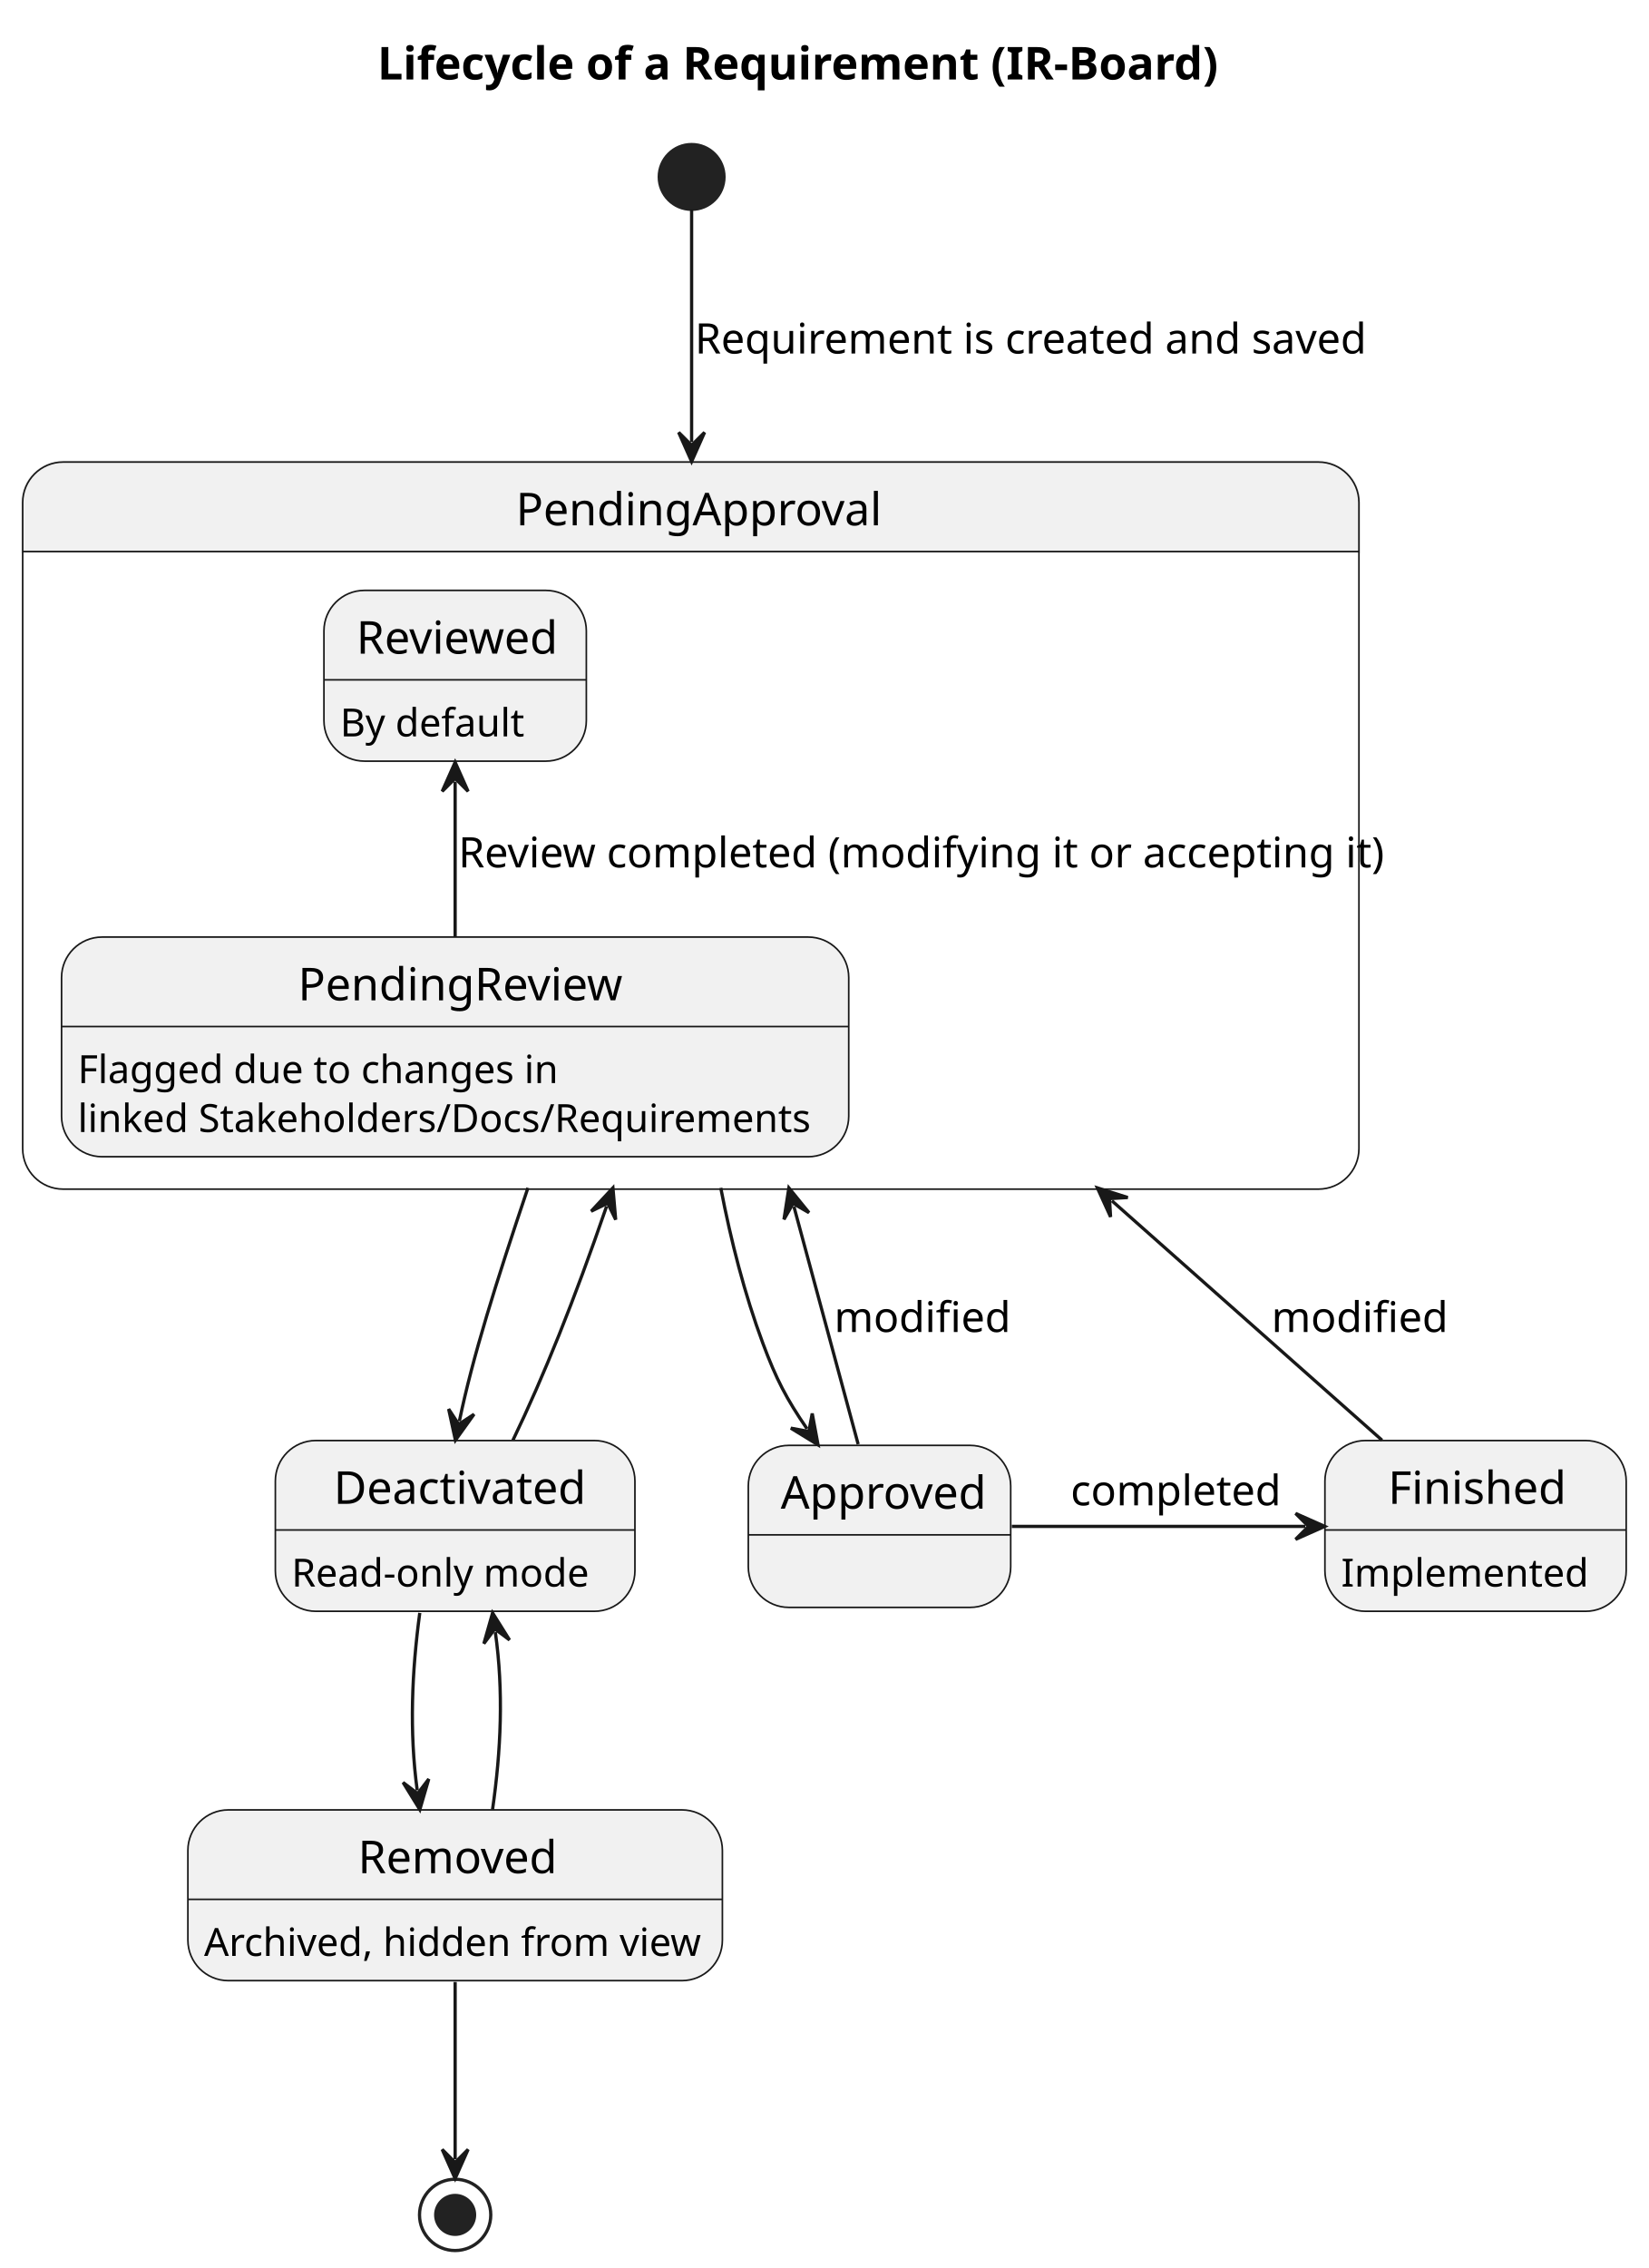
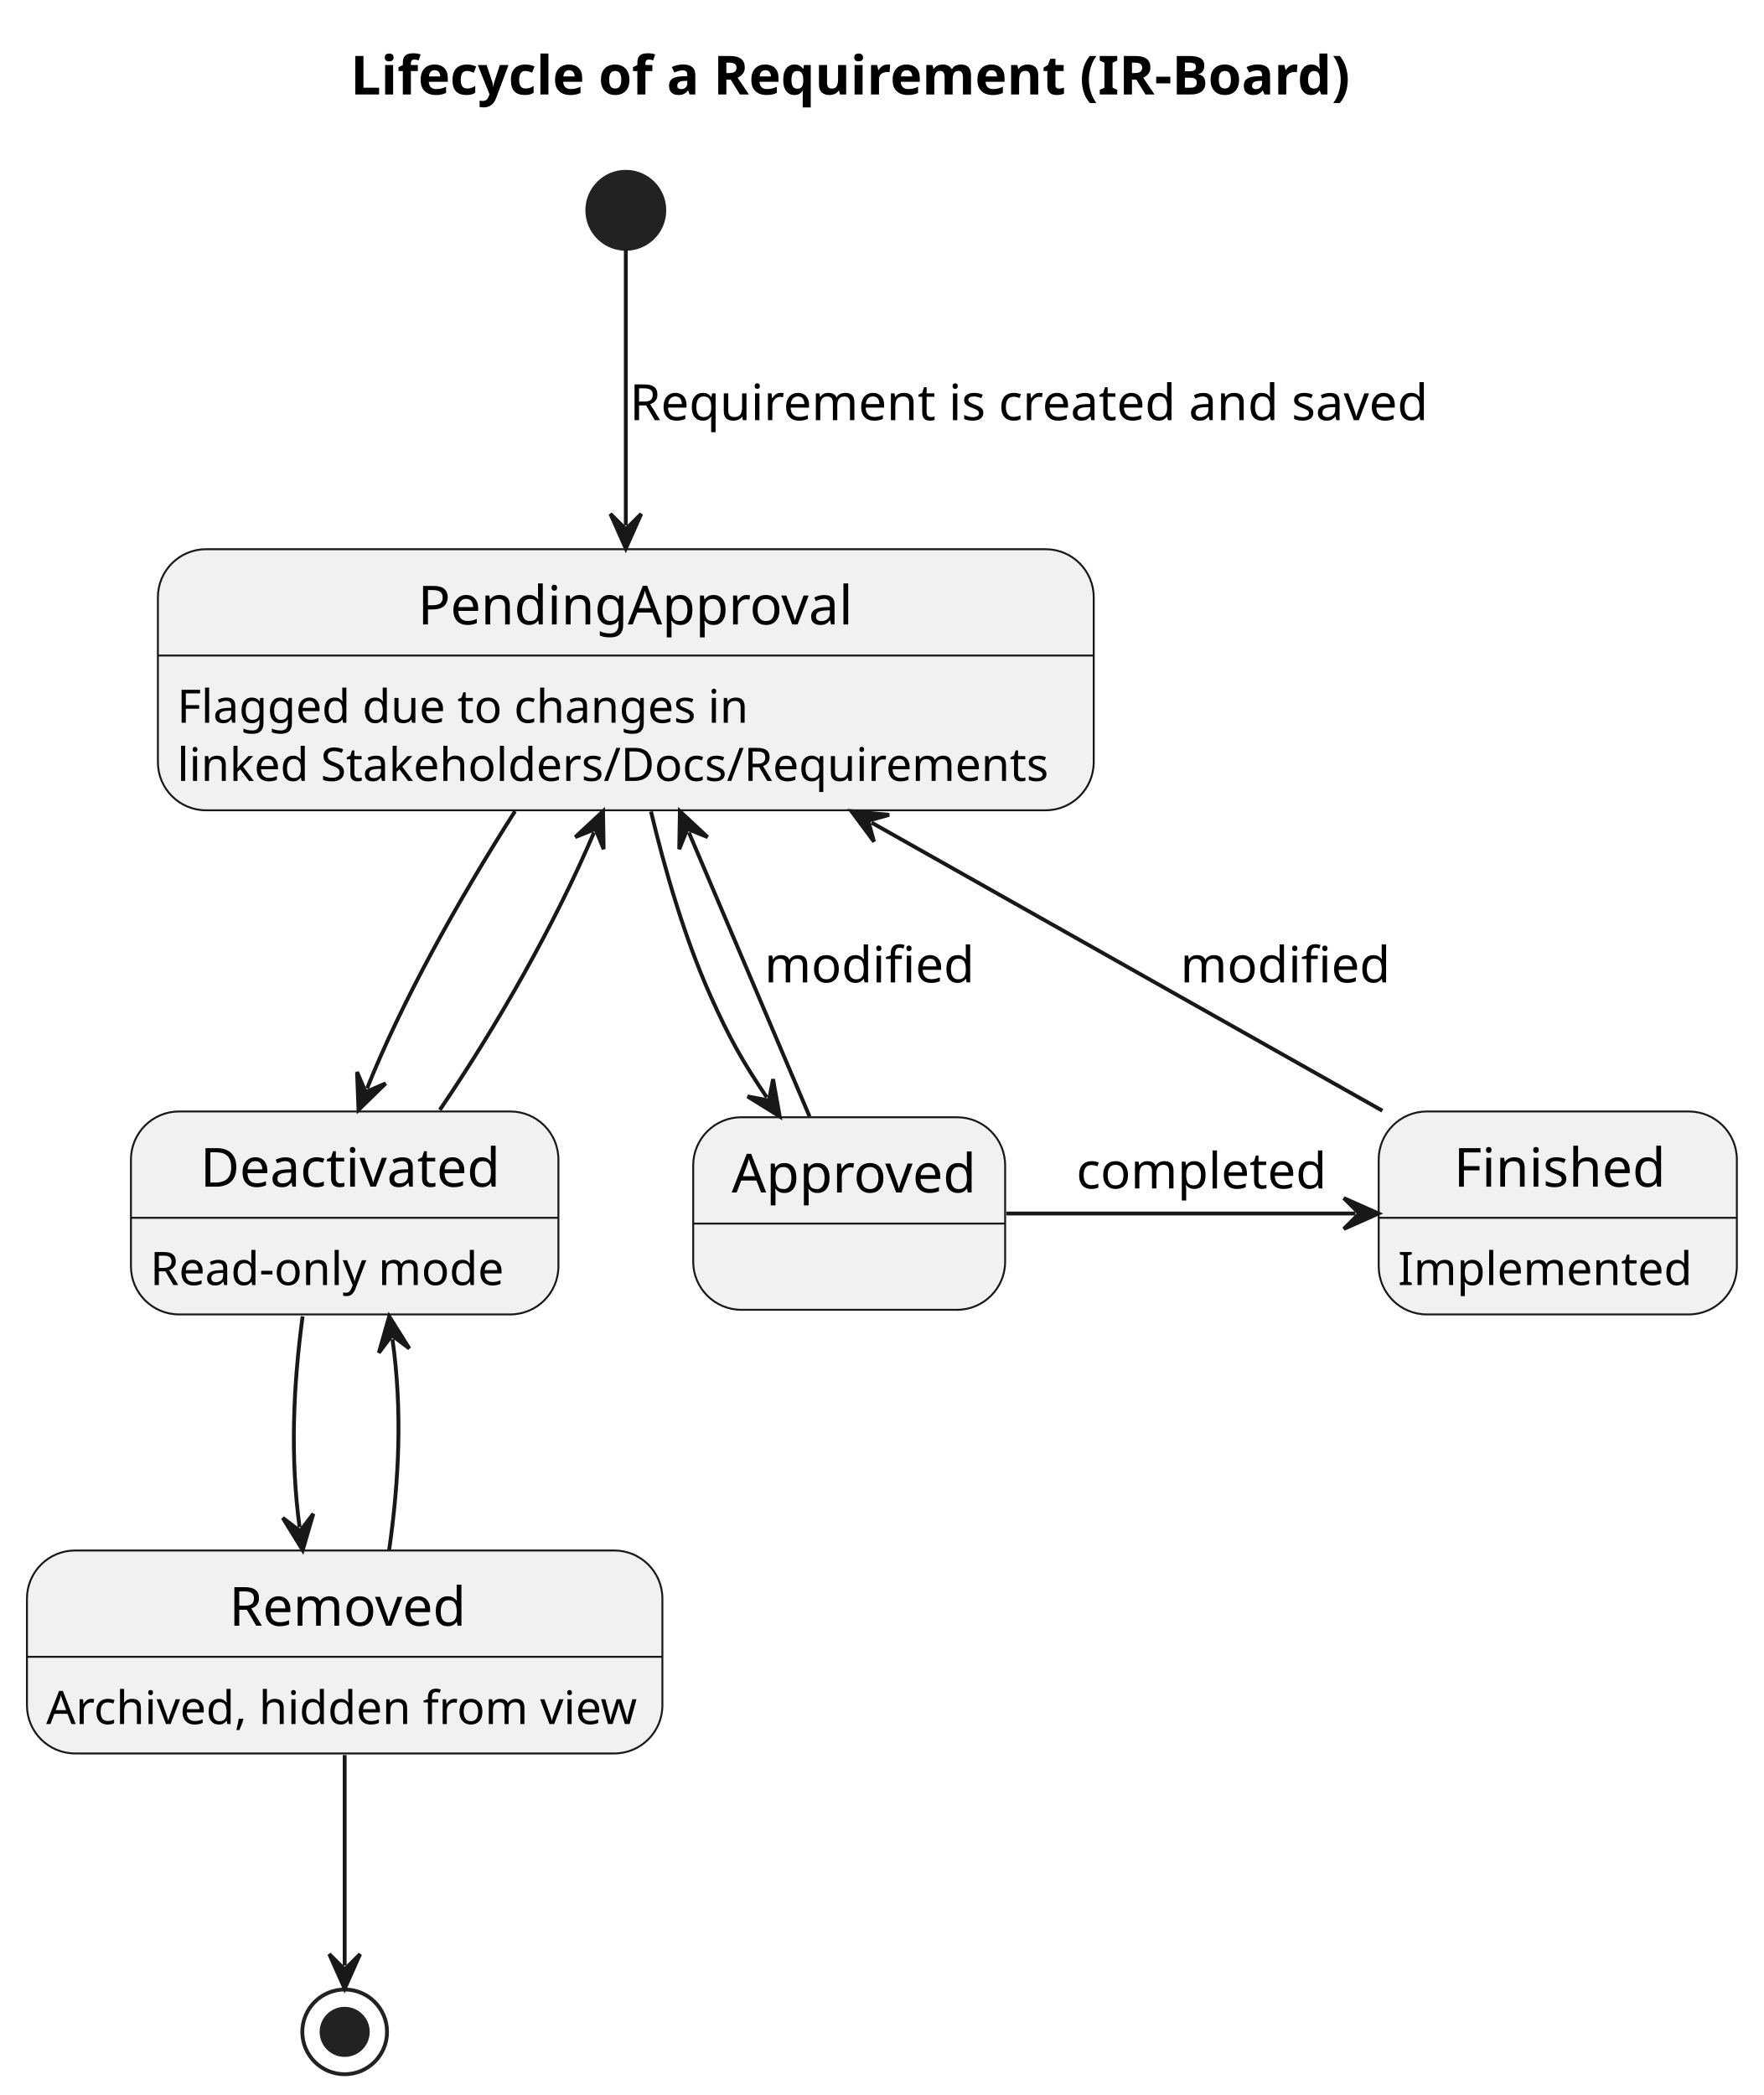
- <svg xmlns="http://www.w3.org/2000/svg" contentStyleType="text/css" height="700px" preserveAspectRatio="none" style="width:509px;height:700px;background:#FFFFFF;" version="1.1" viewBox="0 0 509 700" width="509px" zoomAndPan="magnify">
+ <svg xmlns="http://www.w3.org/2000/svg" contentStyleType="text/css" height="544px" preserveAspectRatio="none" style="width:458px;height:544px;background:#FFFFFF;" version="1.1" viewBox="0 0 458 544" width="458px" zoomAndPan="magnify">
  <defs />
  <g>
-     <text fill="#000000" font-family="sans-serif" font-size="14" font-weight="bold" lengthAdjust="spacing" textLength="262" x="116.5" y="24.533">Lifecycle of a Requirement (IR-Board)</text>
-     <path d="M19.5,142.609 L407,142.609 A12.5,12.5 0 0 1 419.5,155.109 L419.5,170.219 L7,170.219 L7,155.109 A12.5,12.5 0 0 1 19.5,142.609 " fill="#F1F1F1" style="stroke:#F1F1F1;stroke-width:1.0;" />
-     <rect fill="none" height="224.406" rx="12.5" ry="12.5" style="stroke:#181818;stroke-width:0.5;" width="412.5" x="7" y="142.609" />
-     <line style="stroke:#181818;stroke-width:0.5;" x1="7" x2="419.5" y1="170.219" y2="170.219" />
-     <text fill="#000000" font-family="sans-serif" font-size="14" lengthAdjust="spacing" textLength="108" x="159.25" y="162.143">PendingApproval</text>
-     <g id="PendingApproval.Reviewed">
-       <rect fill="#F1F1F1" height="52.703" rx="12.5" ry="12.5" style="stroke:#181818;stroke-width:0.5;" width="81" x="100" y="182.219" />
-       <line style="stroke:#181818;stroke-width:0.5;" x1="100" x2="181" y1="209.828" y2="209.828" />
-       <text fill="#000000" font-family="sans-serif" font-size="14" lengthAdjust="spacing" textLength="61" x="110" y="201.752">Reviewed</text>
-       <text fill="#000000" font-family="sans-serif" font-size="12" lengthAdjust="spacing" textLength="53" x="105" y="227.285">By default</text>
-     </g>
-     <g id="PendingApproval.PendingReview">
-       <rect fill="#F1F1F1" height="67.797" rx="12.5" ry="12.5" style="stroke:#181818;stroke-width:0.5;" width="243" x="19" y="289.219" />
-       <line style="stroke:#181818;stroke-width:0.5;" x1="19" x2="262" y1="316.828" y2="316.828" />
-       <text fill="#000000" font-family="sans-serif" font-size="14" lengthAdjust="spacing" textLength="97" x="92" y="308.752">PendingReview</text>
-       <text fill="#000000" font-family="sans-serif" font-size="12" lengthAdjust="spacing" textLength="146" x="24" y="334.285">Flagged due to changes in</text>
-       <text fill="#000000" font-family="sans-serif" font-size="12" lengthAdjust="spacing" textLength="223" x="24" y="349.379">linked Stakeholders/Docs/Requirements</text>
-     </g>
-     <g id="link_Reviewed_PendingReview">
-       <path d="M140.5,241.249 C140.5,257.199 140.5,271.899 140.5,289.099 " fill="none" id="Reviewed-backto-PendingReview" style="stroke:#181818;stroke-width:1.0;" />
-       <polygon fill="#181818" points="140.5,235.249,136.5,244.249,140.5,240.249,144.5,244.249,140.5,235.249" style="stroke:#181818;stroke-width:1.0;" />
-       <text fill="#000000" font-family="sans-serif" font-size="13" lengthAdjust="spacing" textLength="268" x="141.5" y="267.714">Review completed (modifying it or accepting it)</text>
+     <text fill="#000000" font-family="sans-serif" font-size="14" font-weight="bold" lengthAdjust="spacing" textLength="262" x="91" y="24.533">Lifecycle of a Requirement (IR-Board)</text>
+     <g id="PendingApproval">
+       <rect fill="#F1F1F1" height="67.797" rx="12.5" ry="12.5" style="stroke:#181818;stroke-width:0.5;" width="243" x="41" y="142.609" />
+       <line style="stroke:#181818;stroke-width:0.5;" x1="41" x2="284" y1="170.219" y2="170.219" />
+       <text fill="#000000" font-family="sans-serif" font-size="14" lengthAdjust="spacing" textLength="108" x="108.5" y="162.143">PendingApproval</text>
+       <text fill="#000000" font-family="sans-serif" font-size="12" lengthAdjust="spacing" textLength="146" x="46" y="187.676">Flagged due to changes in</text>
+       <text fill="#000000" font-family="sans-serif" font-size="12" lengthAdjust="spacing" textLength="223" x="46" y="202.769">linked Stakeholders/Docs/Requirements</text>
    </g>
    <g id="Approved">
-       <rect fill="#F1F1F1" height="50" rx="12.5" ry="12.5" style="stroke:#181818;stroke-width:0.5;" width="81" x="231" y="446.109" />
-       <line style="stroke:#181818;stroke-width:0.5;" x1="231" x2="312" y1="473.719" y2="473.719" />
-       <text fill="#000000" font-family="sans-serif" font-size="14" lengthAdjust="spacing" textLength="61" x="241" y="465.643">Approved</text>
+       <rect fill="#F1F1F1" height="50" rx="12.5" ry="12.5" style="stroke:#181818;stroke-width:0.5;" width="81" x="180" y="290.109" />
+       <line style="stroke:#181818;stroke-width:0.5;" x1="180" x2="261" y1="317.719" y2="317.719" />
+       <text fill="#000000" font-family="sans-serif" font-size="14" lengthAdjust="spacing" textLength="61" x="190" y="309.643">Approved</text>
    </g>
    <g id="Finished">
-       <rect fill="#F1F1F1" height="52.703" rx="12.5" ry="12.5" style="stroke:#181818;stroke-width:0.5;" width="93" x="409" y="444.609" />
-       <line style="stroke:#181818;stroke-width:0.5;" x1="409" x2="502" y1="472.219" y2="472.219" />
-       <text fill="#000000" font-family="sans-serif" font-size="14" lengthAdjust="spacing" textLength="54" x="428.5" y="464.143">Finished</text>
-       <text fill="#000000" font-family="sans-serif" font-size="12" lengthAdjust="spacing" textLength="73" x="414" y="489.676">Implemented</text>
+       <rect fill="#F1F1F1" height="52.703" rx="12.5" ry="12.5" style="stroke:#181818;stroke-width:0.5;" width="93" x="358" y="288.609" />
+       <line style="stroke:#181818;stroke-width:0.5;" x1="358" x2="451" y1="316.219" y2="316.219" />
+       <text fill="#000000" font-family="sans-serif" font-size="14" lengthAdjust="spacing" textLength="54" x="377.5" y="308.143">Finished</text>
+       <text fill="#000000" font-family="sans-serif" font-size="12" lengthAdjust="spacing" textLength="73" x="363" y="333.676">Implemented</text>
    </g>
    <g id="Deactivated">
-       <rect fill="#F1F1F1" height="52.703" rx="12.5" ry="12.5" style="stroke:#181818;stroke-width:0.5;" width="111" x="85" y="444.609" />
-       <line style="stroke:#181818;stroke-width:0.5;" x1="85" x2="196" y1="472.219" y2="472.219" />
-       <text fill="#000000" font-family="sans-serif" font-size="14" lengthAdjust="spacing" textLength="75" x="103" y="464.143">Deactivated</text>
-       <text fill="#000000" font-family="sans-serif" font-size="12" lengthAdjust="spacing" textLength="91" x="90" y="489.676">Read-only mode</text>
+       <rect fill="#F1F1F1" height="52.703" rx="12.5" ry="12.5" style="stroke:#181818;stroke-width:0.5;" width="111" x="34" y="288.609" />
+       <line style="stroke:#181818;stroke-width:0.5;" x1="34" x2="145" y1="316.219" y2="316.219" />
+       <text fill="#000000" font-family="sans-serif" font-size="14" lengthAdjust="spacing" textLength="75" x="52" y="308.143">Deactivated</text>
+       <text fill="#000000" font-family="sans-serif" font-size="12" lengthAdjust="spacing" textLength="91" x="39" y="333.676">Read-only mode</text>
    </g>
    <g id="Removed">
-       <rect fill="#F1F1F1" height="52.703" rx="12.5" ry="12.5" style="stroke:#181818;stroke-width:0.5;" width="165" x="58" y="558.609" />
-       <line style="stroke:#181818;stroke-width:0.5;" x1="58" x2="223" y1="586.219" y2="586.219" />
-       <text fill="#000000" font-family="sans-serif" font-size="14" lengthAdjust="spacing" textLength="60" x="110.5" y="578.143">Removed</text>
-       <text fill="#000000" font-family="sans-serif" font-size="12" lengthAdjust="spacing" textLength="145" x="63" y="603.676">Archived, hidden from view</text>
+       <rect fill="#F1F1F1" height="52.703" rx="12.5" ry="12.5" style="stroke:#181818;stroke-width:0.5;" width="165" x="7" y="402.609" />
+       <line style="stroke:#181818;stroke-width:0.5;" x1="7" x2="172" y1="430.219" y2="430.219" />
+       <text fill="#000000" font-family="sans-serif" font-size="14" lengthAdjust="spacing" textLength="60" x="59.5" y="422.143">Removed</text>
+       <text fill="#000000" font-family="sans-serif" font-size="12" lengthAdjust="spacing" textLength="145" x="12" y="447.676">Archived, hidden from view</text>
    </g>
-     <ellipse cx="213.5" cy="54.609" fill="#222222" rx="10" ry="10" style="stroke:#222222;stroke-width:1.0;" />
-     <ellipse cx="140.5" cy="683.609" fill="none" rx="11" ry="11" style="stroke:#222222;stroke-width:1.0;" />
-     <ellipse cx="140.5" cy="683.609" fill="#222222" rx="6" ry="6" style="stroke:#222222;stroke-width:1.0;" />
+     <ellipse cx="162.5" cy="54.609" fill="#222222" rx="10" ry="10" style="stroke:#222222;stroke-width:1.0;" />
+     <ellipse cx="89.5" cy="527.609" fill="none" rx="11" ry="11" style="stroke:#222222;stroke-width:1.0;" />
+     <ellipse cx="89.5" cy="527.609" fill="#222222" rx="6" ry="6" style="stroke:#222222;stroke-width:1.0;" />
    <g id="link_*start*_PendingApproval">
-       <path d="M213.5,64.629 C213.5,79.309 213.5,103.999 213.5,136.449 " fill="none" id="*start*-to-PendingApproval" style="stroke:#181818;stroke-width:1.0;" />
-       <polygon fill="#181818" points="213.5,142.449,217.5,133.449,213.5,137.449,209.5,133.449,213.5,142.449" style="stroke:#181818;stroke-width:1.0;" />
-       <text fill="#000000" font-family="sans-serif" font-size="13" lengthAdjust="spacing" textLength="196" x="214.5" y="109.105">Requirement is created and saved</text>
+       <path d="M162.5,64.629 C162.5,80.929 162.5,110.039 162.5,136.429 " fill="none" id="*start*-to-PendingApproval" style="stroke:#181818;stroke-width:1.0;" />
+       <polygon fill="#181818" points="162.5,142.429,166.5,133.429,162.5,137.429,158.5,133.429,162.5,142.429" style="stroke:#181818;stroke-width:1.0;" />
+       <text fill="#000000" font-family="sans-serif" font-size="13" lengthAdjust="spacing" textLength="196" x="163.5" y="109.105">Requirement is created and saved</text>
    </g>
    <g id="link_PendingApproval_Approved">
-       <path d="M222.5,366.639 C225.65,383.019 229.86,399.459 235.5,414.609 C239.59,425.589 242.731,431.685 249.131,440.995 " fill="none" id="PendingApproval-to-Approved" style="stroke:#181818;stroke-width:1.0;" />
-       <polygon fill="#181818" points="252.53,445.939,250.728,436.257,249.697,441.819,244.135,440.789,252.53,445.939" style="stroke:#181818;stroke-width:1.0;" />
+       <path d="M169.04,210.729 C172.62,225.719 177.72,243.439 184.5,258.609 C189.33,269.409 192.737,275.531 199.107,284.941 " fill="none" id="PendingApproval-to-Approved" style="stroke:#181818;stroke-width:1.0;" />
+       <polygon fill="#181818" points="202.47,289.909,200.737,280.214,199.667,285.769,194.112,284.699,202.47,289.909" style="stroke:#181818;stroke-width:1.0;" />
    </g>
    <g id="link_PendingApproval_Approved">
-       <path d="M245.086,372.421 C253.156,402.271 259.56,425.939 264.91,445.749 " fill="none" id="PendingApproval-backto-Approved" style="stroke:#181818;stroke-width:1.0;" />
-       <polygon fill="#181818" points="243.52,366.629,242.007,376.361,244.825,371.456,249.73,374.274,243.52,366.629" style="stroke:#181818;stroke-width:1.0;" />
-       <text fill="#000000" font-family="sans-serif" font-size="13" lengthAdjust="spacing" textLength="48" x="257.5" y="411.104">modified</text>
+       <path d="M178.886,216.172 C189.276,240.632 200.86,267.879 210.22,289.929 " fill="none" id="PendingApproval-backto-Approved" style="stroke:#181818;stroke-width:1.0;" />
+       <polygon fill="#181818" points="176.54,210.649,176.377,220.497,178.495,215.251,183.74,217.369,176.54,210.649" style="stroke:#181818;stroke-width:1.0;" />
+       <text fill="#000000" font-family="sans-serif" font-size="13" lengthAdjust="spacing" textLength="48" x="198.5" y="255.105">modified</text>
    </g>
    <g id="link_Approved_Finished">
-       <path d="M312.34,471.109 C340.92,471.109 373.17,471.109 402.94,471.109 " fill="none" id="Approved-to-Finished" style="stroke:#181818;stroke-width:1.0;" />
-       <polygon fill="#181818" points="408.94,471.109,399.94,467.109,403.94,471.109,399.94,475.109,408.94,471.109" style="stroke:#181818;stroke-width:1.0;" />
-       <text fill="#000000" font-family="sans-serif" font-size="13" lengthAdjust="spacing" textLength="60" x="330.5" y="464.604">completed</text>
+       <path d="M261.34,315.109 C289.92,315.109 322.17,315.109 351.94,315.109 " fill="none" id="Approved-to-Finished" style="stroke:#181818;stroke-width:1.0;" />
+       <polygon fill="#181818" points="357.94,315.109,348.94,311.109,352.94,315.109,348.94,319.109,357.94,315.109" style="stroke:#181818;stroke-width:1.0;" />
+       <text fill="#000000" font-family="sans-serif" font-size="13" lengthAdjust="spacing" textLength="60" x="279.5" y="308.604">completed</text>
    </g>
    <g id="link_PendingApproval_Finished">
-       <path d="M343.24,370.609 C376.23,399.849 404.3,424.729 426.62,444.509 " fill="none" id="PendingApproval-backto-Finished" style="stroke:#181818;stroke-width:1.0;" />
-       <polygon fill="#181818" points="338.75,366.629,342.832,375.592,342.492,369.946,348.138,369.606,338.75,366.629" style="stroke:#181818;stroke-width:1.0;" />
-       <text fill="#000000" font-family="sans-serif" font-size="13" lengthAdjust="spacing" textLength="48" x="392.5" y="411.104">modified</text>
+       <path d="M226.306,213.597 C268.696,237.507 319.92,266.399 358.95,288.419 " fill="none" id="PendingApproval-backto-Finished" style="stroke:#181818;stroke-width:1.0;" />
+       <polygon fill="#181818" points="221.08,210.649,226.954,218.555,225.435,213.106,230.884,211.587,221.08,210.649" style="stroke:#181818;stroke-width:1.0;" />
+       <text fill="#000000" font-family="sans-serif" font-size="13" lengthAdjust="spacing" textLength="48" x="306.5" y="255.105">modified</text>
    </g>
    <g id="link_PendingApproval_Deactivated">
-       <path d="M162.97,366.629 C153.13,395.869 145.895,418.854 141.805,438.634 " fill="none" id="PendingApproval-to-Deactivated" style="stroke:#181818;stroke-width:1.0;" />
-       <polygon fill="#181818" points="140.59,444.509,146.33,436.506,141.602,439.613,138.495,434.886,140.59,444.509" style="stroke:#181818;stroke-width:1.0;" />
+       <path d="M133.73,210.649 C118.53,234.479 104.079,260.615 95.319,282.625 " fill="none" id="PendingApproval-to-Deactivated" style="stroke:#181818;stroke-width:1.0;" />
+       <polygon fill="#181818" points="93.1,288.199,100.145,281.317,94.949,283.554,92.712,278.358,93.1,288.199" style="stroke:#181818;stroke-width:1.0;" />
    </g>
    <g id="link_PendingApproval_Deactivated">
-       <path d="M187.256,372.302 C177.186,401.542 167.87,424.729 158.34,444.509 " fill="none" id="PendingApproval-backto-Deactivated" style="stroke:#181818;stroke-width:1.0;" />
-       <polygon fill="#181818" points="189.21,366.629,182.497,373.836,187.582,371.357,190.061,376.441,189.21,366.629" style="stroke:#181818;stroke-width:1.0;" />
+       <path d="M154.239,216.169 C144.089,240 129.18,266.189 114.21,288.199 " fill="none" id="PendingApproval-backto-Deactivated" style="stroke:#181818;stroke-width:1.0;" />
+       <polygon fill="#181818" points="156.59,210.649,149.383,217.362,154.631,215.25,156.743,220.497,156.59,210.649" style="stroke:#181818;stroke-width:1.0;" />
    </g>
    <g id="link_Deactivated_Removed">
-       <path d="M129.58,497.809 C127.13,516.019 126.335,534.404 128.796,552.584 " fill="none" id="Deactivated-to-Removed" style="stroke:#181818;stroke-width:1.0;" />
-       <polygon fill="#181818" points="129.6,558.529,132.357,549.074,128.929,553.574,124.429,550.147,129.6,558.529" style="stroke:#181818;stroke-width:1.0;" />
+       <path d="M78.58,341.809 C76.13,360.019 75.335,378.404 77.796,396.584 " fill="none" id="Deactivated-to-Removed" style="stroke:#181818;stroke-width:1.0;" />
+       <polygon fill="#181818" points="78.6,402.529,81.357,393.074,77.93,397.575,73.429,394.147,78.6,402.529" style="stroke:#181818;stroke-width:1.0;" />
    </g>
    <g id="link_Deactivated_Removed">
-       <path d="M152.905,503.75 C155.495,521.96 154.65,540.349 152.04,558.529 " fill="none" id="Deactivated-backto-Removed" style="stroke:#181818;stroke-width:1.0;" />
-       <polygon fill="#181818" points="152.06,497.809,149.367,507.283,152.764,502.76,157.287,506.156,152.06,497.809" style="stroke:#181818;stroke-width:1.0;" />
+       <path d="M101.905,347.75 C104.495,365.96 103.65,384.349 101.04,402.529 " fill="none" id="Deactivated-backto-Removed" style="stroke:#181818;stroke-width:1.0;" />
+       <polygon fill="#181818" points="101.06,341.809,98.367,351.283,101.764,346.76,106.287,350.156,101.06,341.809" style="stroke:#181818;stroke-width:1.0;" />
    </g>
    <g id="link_Removed_*end*">
-       <path d="M140.5,611.719 C140.5,631.589 140.5,652.099 140.5,666.409 " fill="none" id="Removed-to-*end*" style="stroke:#181818;stroke-width:1.0;" />
-       <polygon fill="#181818" points="140.5,672.409,144.5,663.409,140.5,667.409,136.5,663.409,140.5,672.409" style="stroke:#181818;stroke-width:1.0;" />
+       <path d="M89.5,455.719 C89.5,475.589 89.5,496.099 89.5,510.409 " fill="none" id="Removed-to-*end*" style="stroke:#181818;stroke-width:1.0;" />
+       <polygon fill="#181818" points="89.5,516.409,93.5,507.409,89.5,511.409,85.5,507.409,89.5,516.409" style="stroke:#181818;stroke-width:1.0;" />
    </g>
  </g>
</svg>
